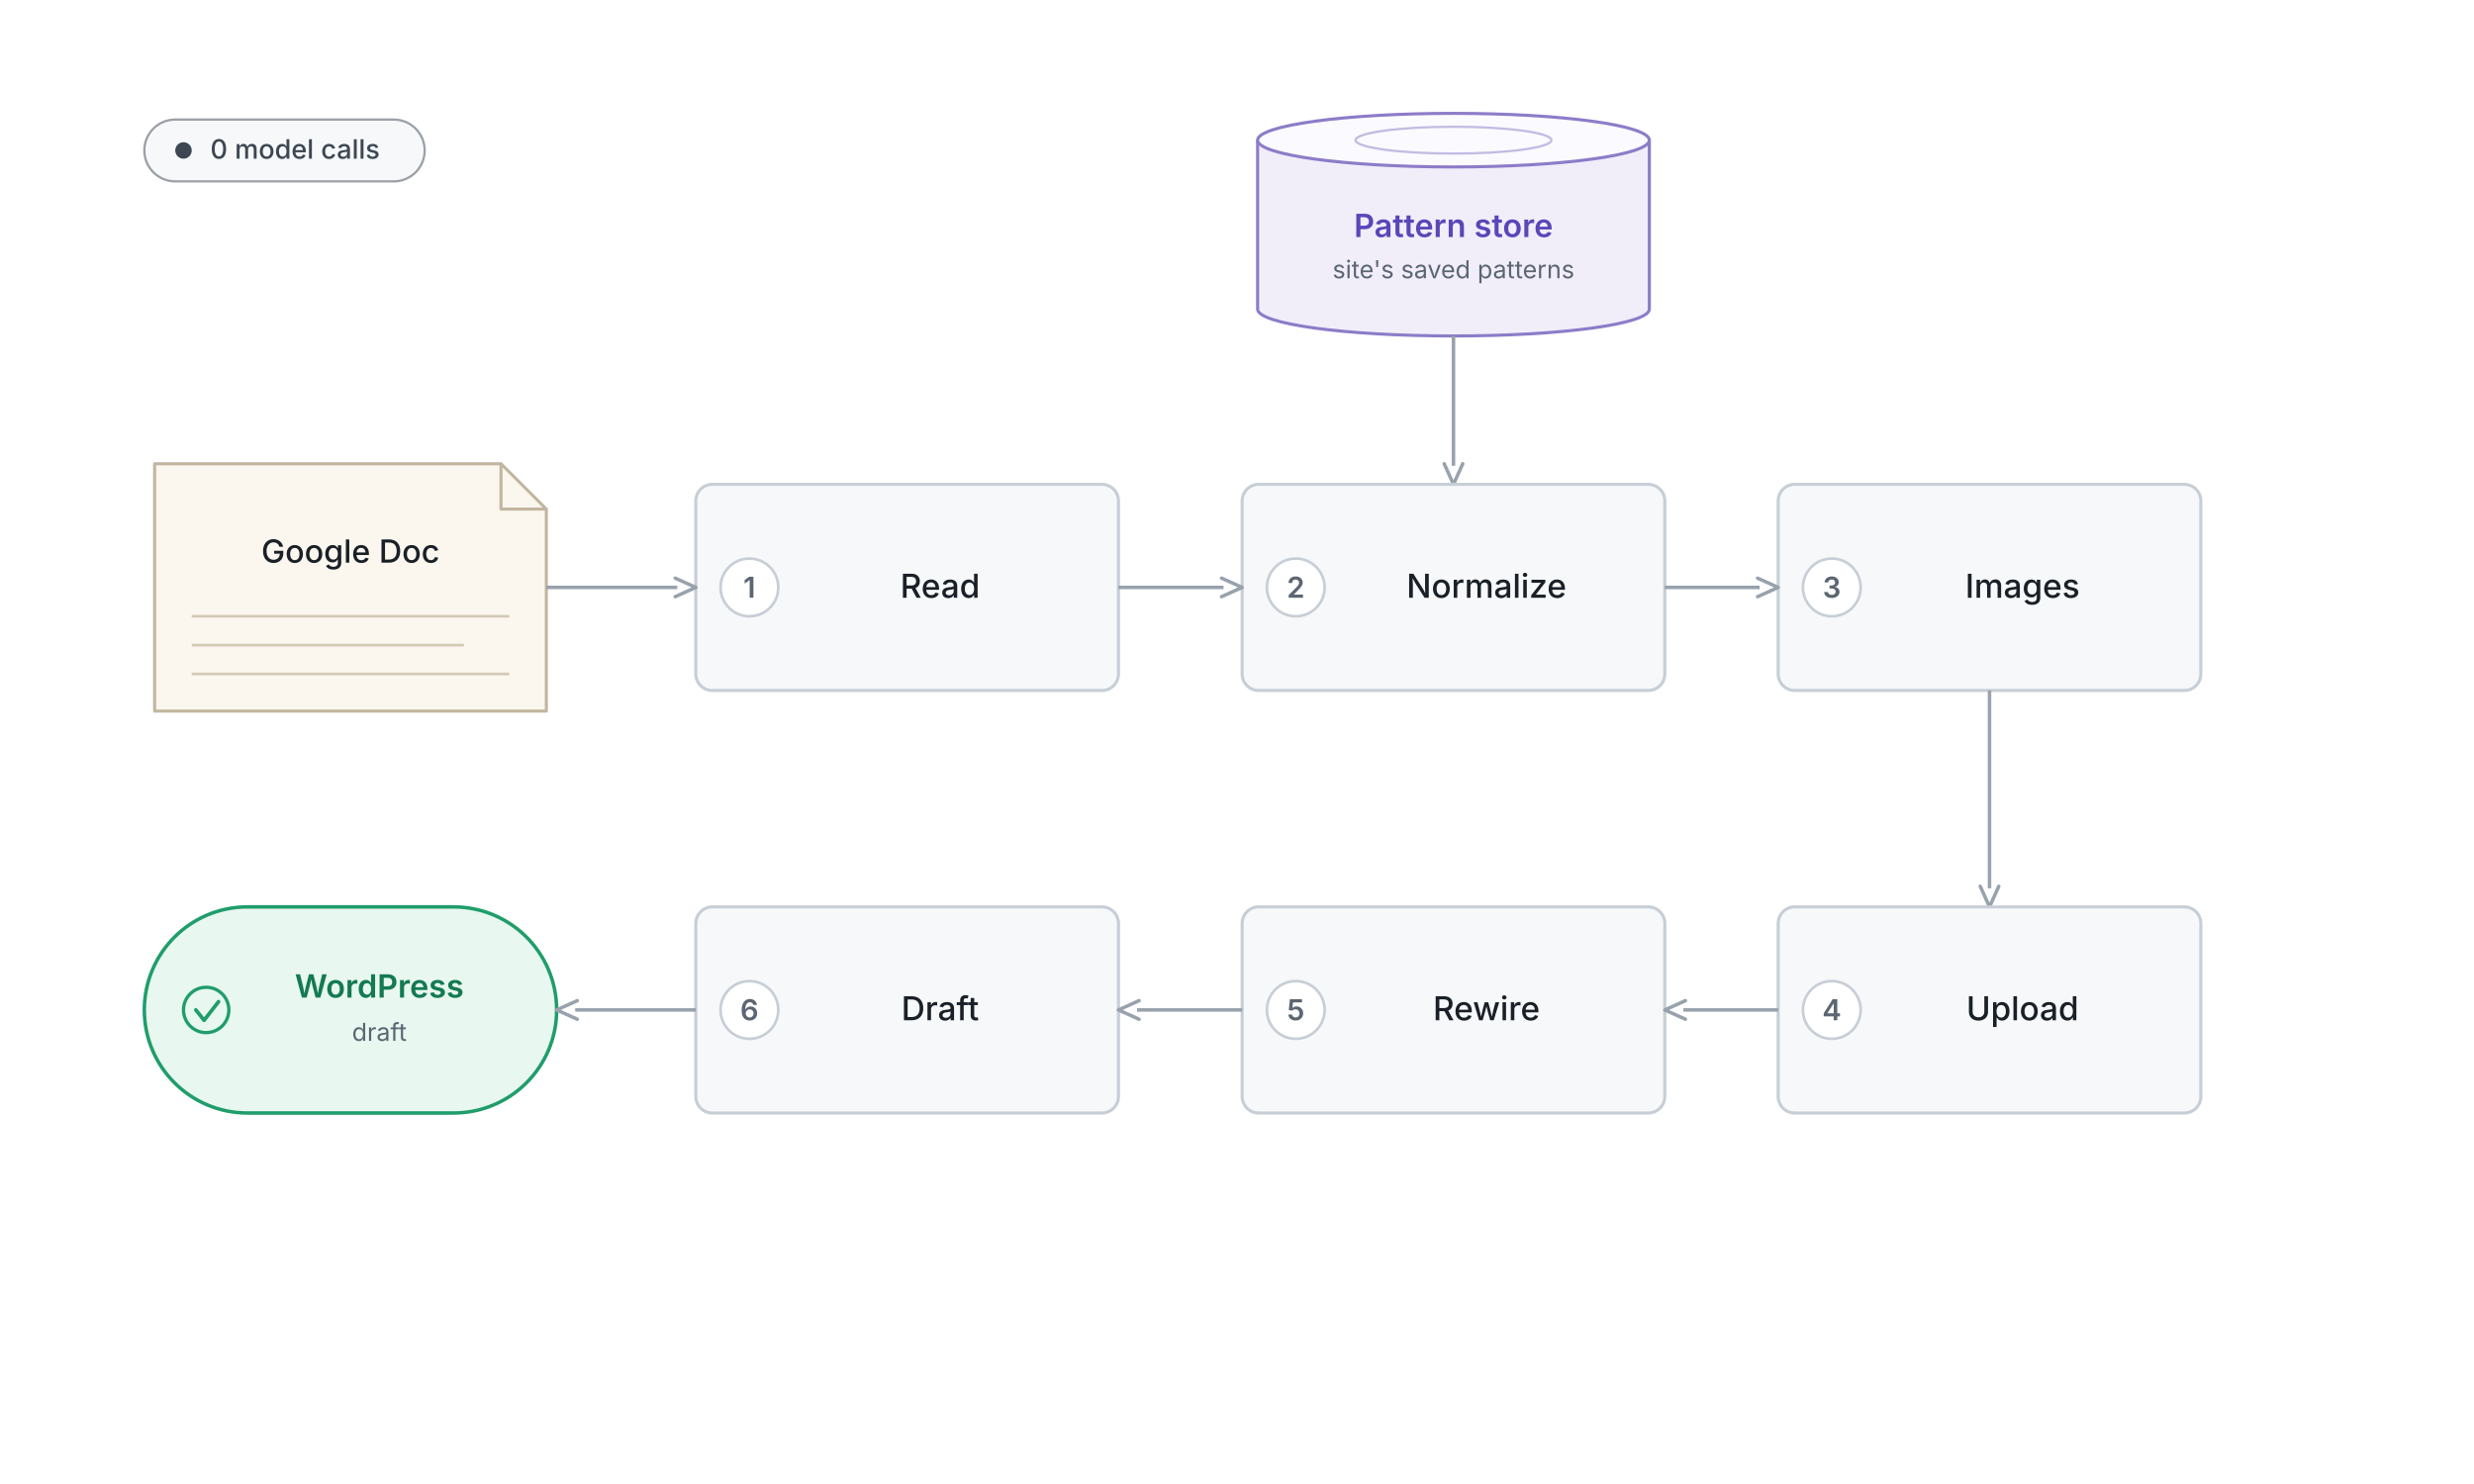
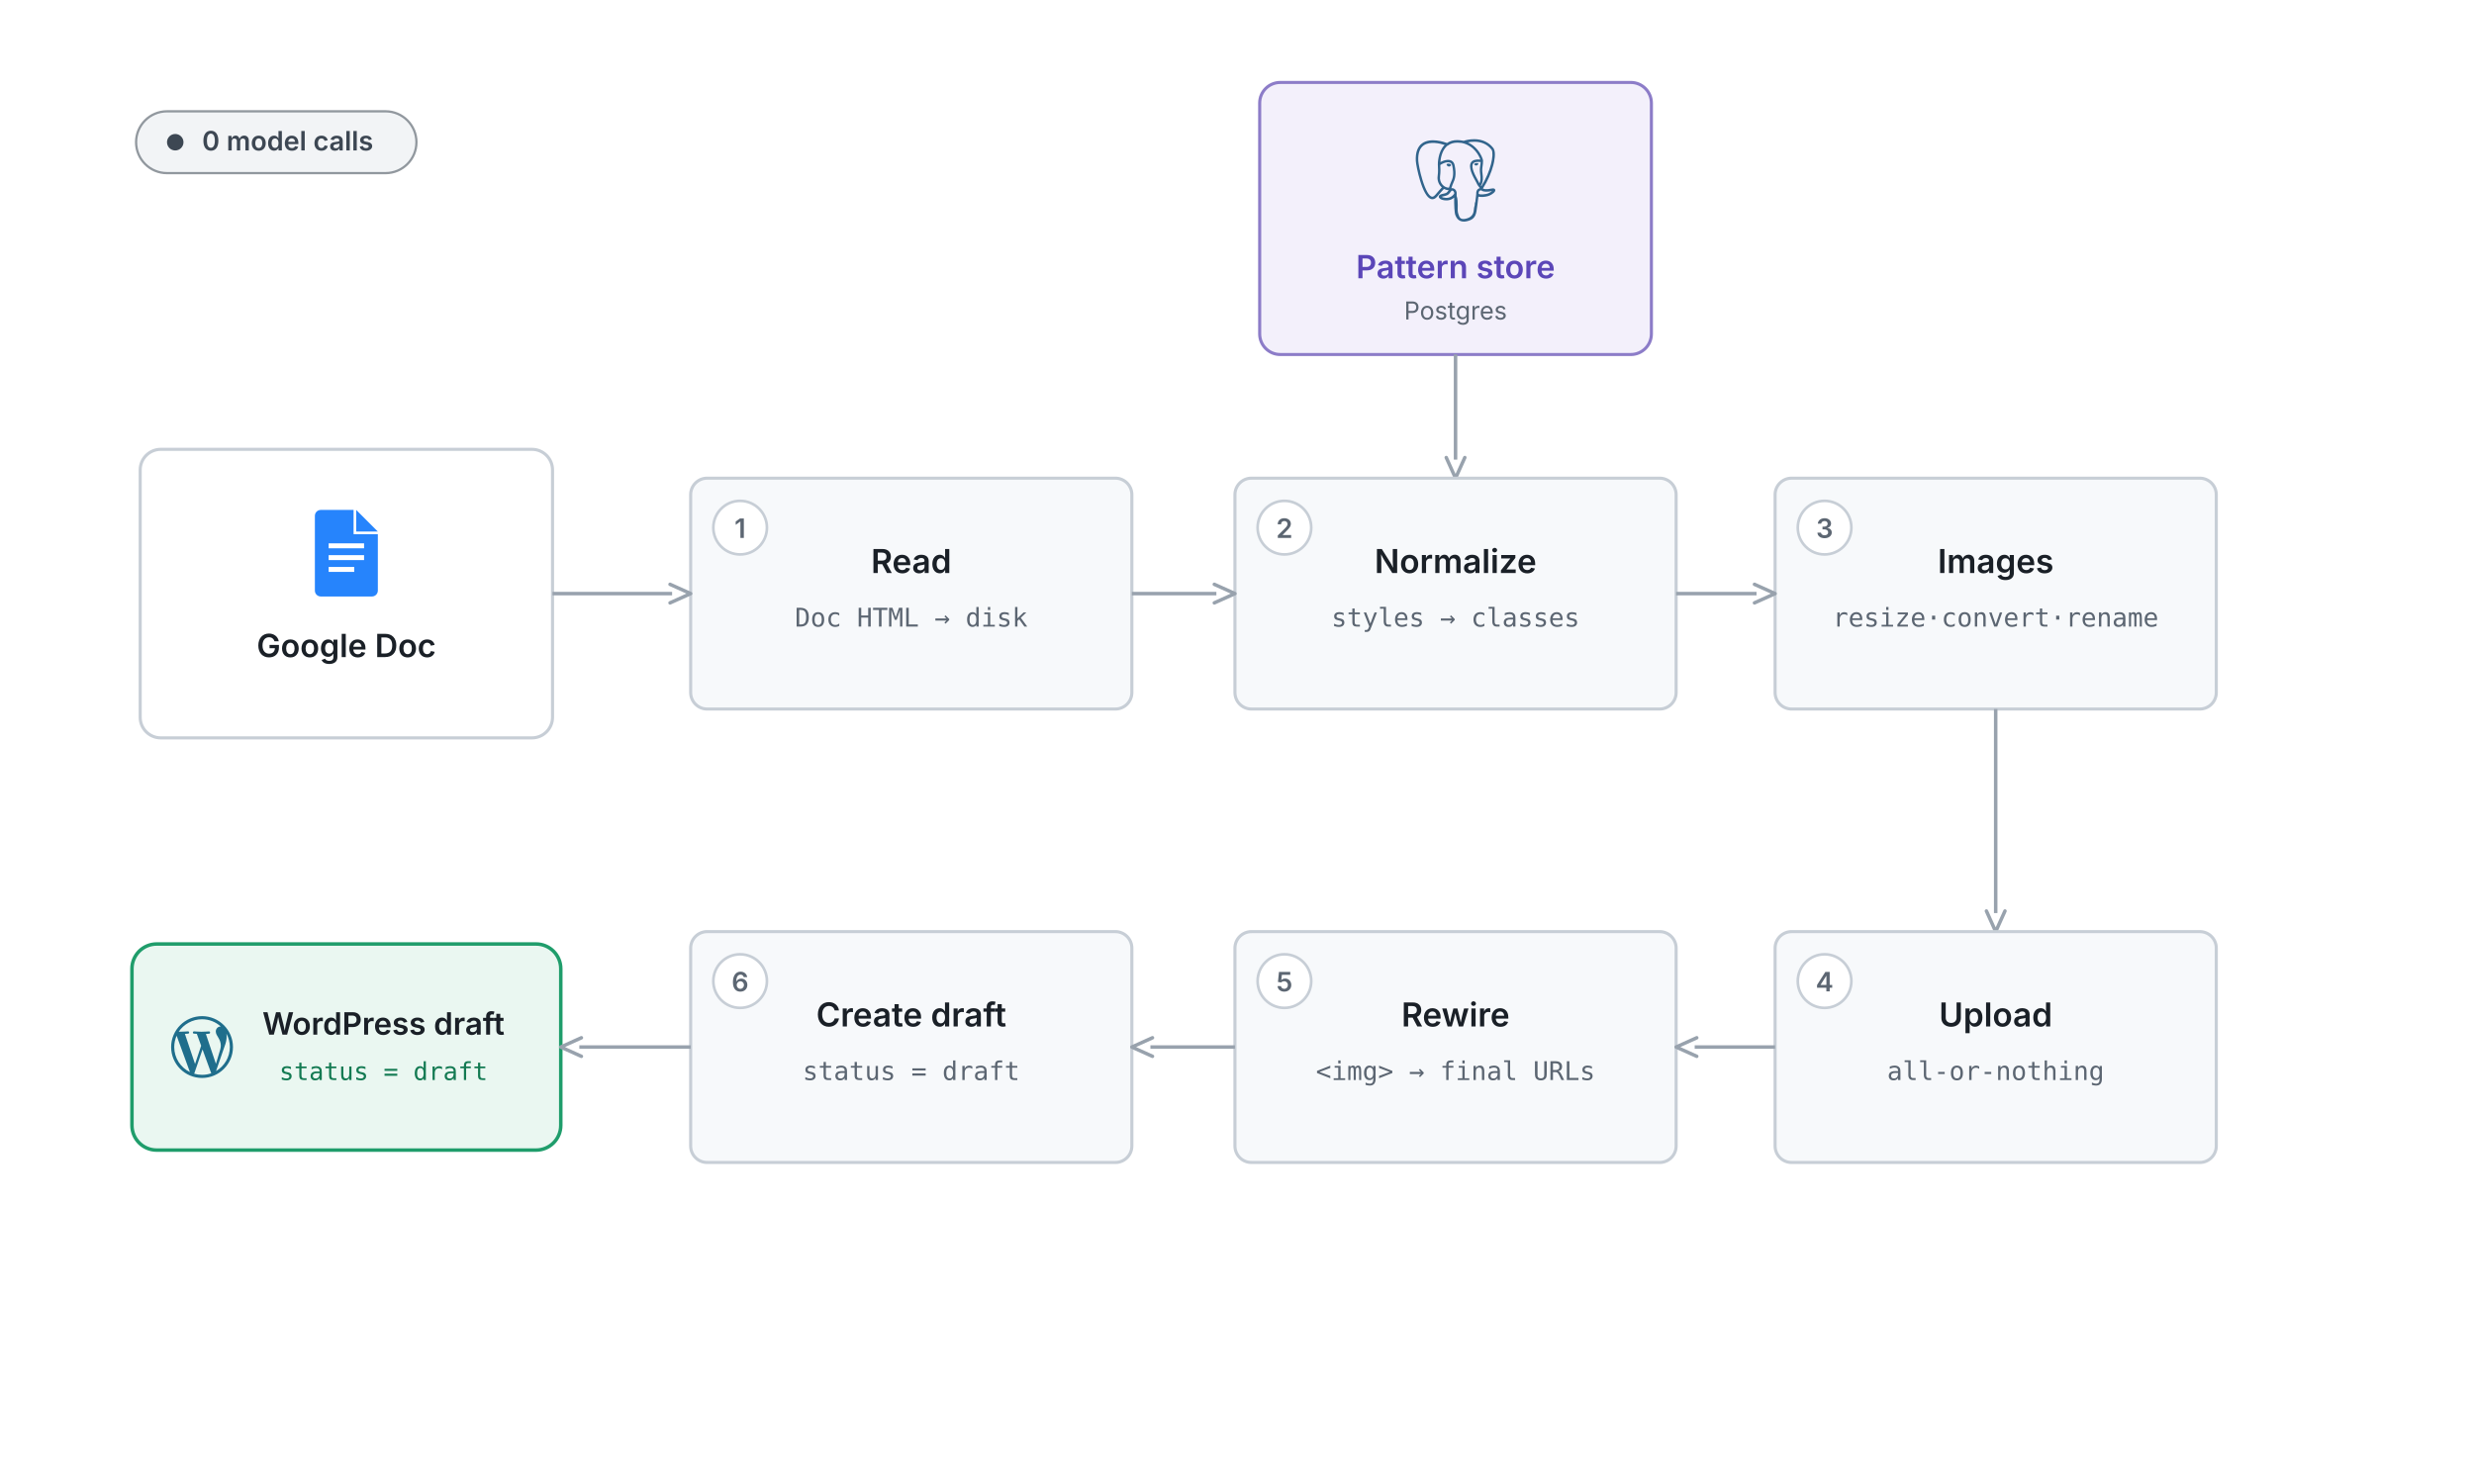
<svg xmlns="http://www.w3.org/2000/svg" viewBox="0 0 1200 720" font-family="Inter, 'Helvetica Neue', Arial, sans-serif">
  <rect width="1200" height="720" fill="#FFFFFF" />
-   <path d="M610 68 v82 a95.0 13 0 0 0 190 0 v-82" fill="#F1EEFA" stroke="#8C7CC8" stroke-width="1.5" />
-   <ellipse cx="705.0" cy="68" rx="95.0" ry="13" fill="#FBFAFE" stroke="#8C7CC8" stroke-width="1.5" />
-   <ellipse cx="705.0" cy="68" rx="47.5" ry="6.5" fill="none" stroke="#8C7CC8" stroke-opacity="0.5" stroke-width="1.1" />
-   <text x="705.0" y="115.0" font-size="15.5" font-weight="600" fill="#5B46B8" text-anchor="middle" font-family="Inter, 'Helvetica Neue', Arial, sans-serif">Pattern store</text>
-   <text x="705.0" y="135.0" font-size="12" font-weight="400" fill="#5C6672" text-anchor="middle" font-family="Inter, 'Helvetica Neue', Arial, sans-serif">site's saved patterns</text>
-   <path d="M705.0 163.0 L705.0 226.0" fill="none" stroke="#98A2AD" stroke-width="1.7" />
-   <path d="M700.5 225.0 L705.0 235.0 L709.5 225.0" fill="none" stroke="#98A2AD" stroke-width="1.7" stroke-linecap="round" stroke-linejoin="round" />
-   <path d="M75 225 L243 225 L265 247 L265 345 L75 345 Z" fill="#FBF7EE" stroke="#C2B6A0" stroke-width="1.5" stroke-linejoin="round" />
-   <path d="M243 225 L243 247 L265 247" fill="none" stroke="#C2B6A0" stroke-width="1.5" stroke-linejoin="round" />
-   <line x1="93" y1="299" x2="247" y2="299" stroke="#C2B6A0" stroke-opacity="0.7" stroke-width="1.3" />
-   <line x1="93" y1="313" x2="225" y2="313" stroke="#C2B6A0" stroke-opacity="0.7" stroke-width="1.3" />
-   <line x1="93" y1="327" x2="247" y2="327" stroke="#C2B6A0" stroke-opacity="0.7" stroke-width="1.3" />
-   <text x="170.0" y="273.0" font-size="15.5" font-weight="500" fill="#1A2027" text-anchor="middle" font-family="Inter, 'Helvetica Neue', Arial, sans-serif">Google Doc</text>
-   <rect x="337.5" y="235" width="205" height="100" rx="8" fill="#F6F8FA" stroke="#C7CED6" stroke-width="1.5" />
-   <circle cx="363.5" cy="285.0" r="14" fill="#FFFFFF" stroke="#C7CED6" stroke-width="1.3" />
-   <text x="363.5" y="290.0" font-size="14" font-weight="600" fill="#5C6672" text-anchor="middle" font-family="Inter, 'Helvetica Neue', Arial, sans-serif">1</text>
-   <text x="456.0" y="290.0" font-size="16" font-weight="500" fill="#1A2027" text-anchor="middle" font-family="Inter, 'Helvetica Neue', Arial, sans-serif">Read</text>
-   <rect x="602.5" y="235" width="205" height="100" rx="8" fill="#F6F8FA" stroke="#C7CED6" stroke-width="1.5" />
-   <circle cx="628.5" cy="285.0" r="14" fill="#FFFFFF" stroke="#C7CED6" stroke-width="1.3" />
-   <text x="628.5" y="290.0" font-size="14" font-weight="600" fill="#5C6672" text-anchor="middle" font-family="Inter, 'Helvetica Neue', Arial, sans-serif">2</text>
-   <text x="721.0" y="290.0" font-size="16" font-weight="500" fill="#1A2027" text-anchor="middle" font-family="Inter, 'Helvetica Neue', Arial, sans-serif">Normalize</text>
-   <rect x="862.5" y="235" width="205" height="100" rx="8" fill="#F6F8FA" stroke="#C7CED6" stroke-width="1.5" />
-   <circle cx="888.5" cy="285.0" r="14" fill="#FFFFFF" stroke="#C7CED6" stroke-width="1.3" />
-   <text x="888.5" y="290.0" font-size="14" font-weight="600" fill="#5C6672" text-anchor="middle" font-family="Inter, 'Helvetica Neue', Arial, sans-serif">3</text>
-   <text x="981.0" y="290.0" font-size="16" font-weight="500" fill="#1A2027" text-anchor="middle" font-family="Inter, 'Helvetica Neue', Arial, sans-serif">Images</text>
-   <path d="M265.0 285.0 L328.5 285.0" fill="none" stroke="#98A2AD" stroke-width="1.7" />
-   <path d="M327.5 289.5 L337.5 285.0 L327.5 280.5" fill="none" stroke="#98A2AD" stroke-width="1.7" stroke-linecap="round" stroke-linejoin="round" />
-   <path d="M542.5 285.0 L593.5 285.0" fill="none" stroke="#98A2AD" stroke-width="1.7" />
-   <path d="M592.5 289.5 L602.5 285.0 L592.5 280.5" fill="none" stroke="#98A2AD" stroke-width="1.7" stroke-linecap="round" stroke-linejoin="round" />
-   <path d="M807.5 285.0 L853.5 285.0" fill="none" stroke="#98A2AD" stroke-width="1.7" />
-   <path d="M852.5 289.5 L862.5 285.0 L852.5 280.5" fill="none" stroke="#98A2AD" stroke-width="1.7" stroke-linecap="round" stroke-linejoin="round" />
-   <path d="M965.0 335.0 L965.0 431.0" fill="none" stroke="#98A2AD" stroke-width="1.7" />
-   <path d="M960.5 430.0 L965.0 440.0 L969.5 430.0" fill="none" stroke="#98A2AD" stroke-width="1.7" stroke-linecap="round" stroke-linejoin="round" />
-   <rect x="862.5" y="440" width="205" height="100" rx="8" fill="#F6F8FA" stroke="#C7CED6" stroke-width="1.5" />
-   <circle cx="888.5" cy="490.0" r="14" fill="#FFFFFF" stroke="#C7CED6" stroke-width="1.3" />
-   <text x="888.5" y="495.0" font-size="14" font-weight="600" fill="#5C6672" text-anchor="middle" font-family="Inter, 'Helvetica Neue', Arial, sans-serif">4</text>
-   <text x="981.0" y="495.0" font-size="16" font-weight="500" fill="#1A2027" text-anchor="middle" font-family="Inter, 'Helvetica Neue', Arial, sans-serif">Upload</text>
-   <rect x="602.5" y="440" width="205" height="100" rx="8" fill="#F6F8FA" stroke="#C7CED6" stroke-width="1.5" />
-   <circle cx="628.5" cy="490.0" r="14" fill="#FFFFFF" stroke="#C7CED6" stroke-width="1.3" />
-   <text x="628.5" y="495.0" font-size="14" font-weight="600" fill="#5C6672" text-anchor="middle" font-family="Inter, 'Helvetica Neue', Arial, sans-serif">5</text>
-   <text x="721.0" y="495.0" font-size="16" font-weight="500" fill="#1A2027" text-anchor="middle" font-family="Inter, 'Helvetica Neue', Arial, sans-serif">Rewire</text>
-   <rect x="337.5" y="440" width="205" height="100" rx="8" fill="#F6F8FA" stroke="#C7CED6" stroke-width="1.5" />
-   <circle cx="363.5" cy="490.0" r="14" fill="#FFFFFF" stroke="#C7CED6" stroke-width="1.3" />
-   <text x="363.5" y="495.0" font-size="14" font-weight="600" fill="#5C6672" text-anchor="middle" font-family="Inter, 'Helvetica Neue', Arial, sans-serif">6</text>
-   <text x="456.0" y="495.0" font-size="16" font-weight="500" fill="#1A2027" text-anchor="middle" font-family="Inter, 'Helvetica Neue', Arial, sans-serif">Draft</text>
-   <rect x="70" y="440" width="200" height="100" rx="50.0" fill="#E8F7F0" stroke="#1F9D6B" stroke-width="1.7" />
-   <circle cx="100" cy="490.0" r="11" fill="none" stroke="#1F9D6B" stroke-width="1.6" />
-   <path d="M95 490.0 l4 5 l7 -9" fill="none" stroke="#1F9D6B" stroke-width="1.8" stroke-linecap="round" stroke-linejoin="round" />
-   <text x="184.0" y="484.0" font-size="15.5" font-weight="600" fill="#137A52" text-anchor="middle" font-family="Inter, 'Helvetica Neue', Arial, sans-serif">WordPress</text>
-   <text x="184.0" y="505.0" font-size="12" font-weight="400" fill="#5C6672" text-anchor="middle" font-family="Inter, 'Helvetica Neue', Arial, sans-serif">draft</text>
-   <path d="M862.5 490.0 L816.5 490.0" fill="none" stroke="#98A2AD" stroke-width="1.7" />
-   <path d="M817.5 485.5 L807.5 490.0 L817.5 494.5" fill="none" stroke="#98A2AD" stroke-width="1.7" stroke-linecap="round" stroke-linejoin="round" />
-   <path d="M602.5 490.0 L551.5 490.0" fill="none" stroke="#98A2AD" stroke-width="1.7" />
-   <path d="M552.5 485.5 L542.5 490.0 L552.5 494.5" fill="none" stroke="#98A2AD" stroke-width="1.7" stroke-linecap="round" stroke-linejoin="round" />
-   <path d="M337.5 490.0 L279.0 490.0" fill="none" stroke="#98A2AD" stroke-width="1.7" />
-   <path d="M280.0 485.5 L270.0 490.0 L280.0 494.5" fill="none" stroke="#98A2AD" stroke-width="1.7" stroke-linecap="round" stroke-linejoin="round" />
-   <rect x="70" y="58" width="136" height="30" rx="15" fill="#F6F8FA" stroke="#3D4753" stroke-opacity="0.5" stroke-width="1.1" />
-   <circle cx="89" cy="73" r="4" fill="#3D4753" />
-   <text x="102.0" y="77.0" font-size="13" font-weight="500" fill="#3D4753" text-anchor="start" font-family="Inter, 'Helvetica Neue', Arial, sans-serif">0 model calls</text>
+   <rect x="611" y="40" width="190" height="132" rx="10" fill="#F3F0FB" stroke="#8C7CC8" stroke-width="1.5" />
+   <g transform="translate(686.00,67.52) scale(1.6667)">
+     <path d="M23.559 14.723a.527.527 0 0 0-.056-.119c-.139-.263-.477-.342-1.007-.232-1.653.341-2.293.131-2.526-.019 1.342-2.048 2.445-4.522 3.041-6.83.271-1.051.798-3.524.122-4.732a1.564 1.564 0 0 0-.151-.235C21.693.909 19.801.025 17.51.001c-1.495-.016-2.771.346-3.116.479a9.449 9.449 0 0 0-.516-.082 8.044 8.044 0 0 0-1.311-.128c-1.182-.018-2.204.264-3.05.841-.857-.321-4.789-1.645-7.222.079C.936 2.153.309 3.873.43 6.304c.041.818.507 3.334 1.242 5.744.46 1.506.939 2.702 1.433 3.582.553.994 1.126 1.593 1.714 1.79.447.149 1.133.144 1.858-.728.801-.964 1.59-1.826 1.945-2.207.435.235.906.362 1.39.377a.057.057 0 0 0 0.0.004 11.031 11.031 0 0 0-.247.305c-.339.43-.409.52-1.5.744-.31.064-1.134.234-1.146.811-.003.122.033.231.092.327.227.423.922.61 1.015.633 1.335.334 2.504.092 3.371-.679-.017 2.231.077 4.417.345 5.087.221.553.762 1.905 2.469 1.904.251 0 .526-.029.83-.094 1.782-.382 2.556-1.17 2.855-2.906.15-.871.402-2.875.539-4.101.017-.07.036-.121.057-.136.001-.001.07-.047.427.031a.367.367 0 0 0 .044.007l.254.022.015.001c.847.038 1.911-.143 2.531-.431.644-.299 1.806-1.032 1.595-1.67zM2.371 11.877c-.744-2.436-1.178-4.885-1.212-5.572-.109-2.171.417-3.683 1.562-4.493 1.837-1.299 4.84-.541 6.108-.13-.003.003-.007.006-.01.009-2.024 2.044-1.976 5.536-1.971 5.75-0.0.082.007.199.016.359.035.587.1 1.68-.073 2.918-.161 1.15.194 2.276.973 3.089.081.084.165.163.252.237-.347.371-1.1 1.193-1.903 2.158-.568.682-.96.552-1.089.509-.392-.131-.813-.587-1.238-1.322-.48-.839-.964-2.032-1.415-3.513zm6.007 5.087c-.171-.043-.327-.113-.432-.177.089-.039.237-.09.483-.141 1.283-.264 1.482-.451 1.914-1.0.099-.126.212-.269.367-.443a.355.355 0 0 0 .074-.13c.171-.151.272-.11.437-.042.156.065.308.26.369.475.029.102.062.294-.045.444-.904 1.266-2.222 1.249-3.168 1.013zm2.094-3.988-.052.141c-.133.357-.257.688-.333 1.003-.667-.002-1.317-.287-1.81-.802-.628-.655-.913-1.566-.782-2.5.183-1.308.115-2.447.079-3.059-.005-.086-.009-.161-.012-.22.296-.262 1.666-.996 2.643-.772.446.102.718.406.831.928.585 2.704.077 3.831-.33 4.736-.084.187-.163.363-.231.545zm7.364 4.572c-.017.177-.036.376-.062.596l-.146.438a.355.355 0 0 0-.018.108c-.006.475-.054.649-.115.869-.063.229-.135.489-.179 1.058-.11 1.414-.878 2.227-2.417 2.557-1.516.325-1.784-.497-2.021-1.222a6.582 6.582 0 0 0-.077-.227c-.215-.586-.191-1.412-.157-2.555.017-.561-.025-1.901-.33-2.646.004-.293.011-.591.019-.892a.353.353 0 0 0-.015-.113 1.493 1.493 0 0 0-.044-.208c-.123-.428-.421-.787-.78-.935-.142-.059-.404-.167-.718-.087.067-.276.183-.588.309-.925l.053-.142c.059-.16.134-.326.213-.501.426-.948 1.011-2.245.377-5.177-.237-1.098-1.03-1.634-2.232-1.51-.721.075-1.38.365-1.709.532a5.672 5.672 0 0 0-.196.104c.092-1.106.439-3.174 1.736-4.482a4.031 4.031 0 0 1 .303-.276.353.353 0 0 0 .145-.064c.752-.571 1.694-.851 2.802-.833.409.007.802.034 1.174.081 1.939.354 3.244 1.447 4.036 2.383.814.962 1.255 1.931 1.431 2.454-1.323-.135-2.223.127-2.68.779-.993 1.419.543 4.173 1.281 5.496.135.243.252.452.289.541.24.583.551.971.779 1.255.07.087.137.171.189.245-.401.116-1.121.383-1.055 1.717-.012.156-.042.447-.083.815-.046.208-.07.46-.099.766zm.89-1.621c-.041-.832.269-.918.597-1.01a2.857 2.857 0 0 0 .135-.041 1.202 1.202 0 0 0 .134.103c.57.377 1.582.421 3.007.134-.202.177-.519.399-.953.601-.41.19-1.096.333-1.747.364-.72.034-1.086-.081-1.172-.151zm.57-9.271c-.006.351-.054.669-.105 1.002-.055.358-.112.727-.126 1.176-.014.437.04.891.093 1.33.107.887.216 1.8-.207 2.701a3.527 3.527 0 0 1-.188-.386c-.053-.128-.167-.333-.325-.616-.616-1.104-2.057-3.69-1.319-4.745.38-.543 1.341-.566 2.178-.463zm.228 7.014a12.376 12.376 0 0 0-.085-.107l-.035-.044c.726-1.2.584-2.386.458-3.438-.052-.432-.101-.84-.088-1.223.013-.406.067-.754.118-1.091.064-.415.129-.844.111-1.351.013-.053.019-.116.012-.19-.046-.485-.6-1.938-1.729-3.253-.608-.707-1.49-1.497-2.689-2.039.525-.107 1.233-.203 2.024-.186 2.051.046 3.675.814 4.824 2.282a.908.908 0 0 1 .067.1c.723 1.356-.276 6.275-2.987 10.54zm-8.817-6.116c-.025.179-.309.422-.621.422a.582.582 0 0 1-.081-.006c-.187-.026-.377-.144-.506-.316-.046-.06-.12-.178-.105-.284.005-.04.026-.099.092-.149.118-.089.352-.123.61-.087.316.044.643.194.611.419zm7.931-.411c.011.079-.049.201-.153.31-.068.072-.212.196-.408.223a.546.546 0 0 1-.075.005c-.293 0-.541-.234-.561-.372-.024-.176.264-.311.561-.352.297-.041.611.009.636.185z" fill="#31648C" />
+   </g>
+   <text x="706.0" y="135.0" font-size="15.5" font-weight="600" fill="#5B46B8" text-anchor="middle" font-family="Inter, 'Helvetica Neue', Arial, sans-serif">Pattern store</text>
+   <text x="706.0" y="155.0" font-size="12" font-weight="400" fill="#5C6672" text-anchor="middle" font-family="Inter, 'Helvetica Neue', Arial, sans-serif">Postgres</text>
+   <path d="M706.0 172.0 L706.0 223.0" fill="none" stroke="#98A2AD" stroke-width="1.7" />
+   <path d="M701.5 222.0 L706.0 232.0 L710.5 222.0" fill="none" stroke="#98A2AD" stroke-width="1.7" stroke-linecap="round" stroke-linejoin="round" />
+   <rect x="68" y="218" width="200" height="140" rx="10" fill="#FFFFFF" stroke="#C7CED6" stroke-width="1.5" />
+   <g transform="translate(147.00,247.40) scale(1.75)">
+     <path d="M14.727 6.727H14V0H4.91c-.905 0-1.637.732-1.637 1.636v20.728c0 .904.732 1.636 1.636 1.636h14.182c.904 0 1.636-.732 1.636-1.636V6.727h-6zm-.545 10.455H7.09v-1.364h7.09v1.364zm2.727-3.273H7.091v-1.364h9.818v1.364zm0-3.273H7.091V9.273h9.818v1.363zM14.727 6h6l-6-6v6z" fill="#2684FC" />
+   </g>
+   <text x="168.0" y="318.8" font-size="15.5" font-weight="600" fill="#1A2027" text-anchor="middle" font-family="Inter, 'Helvetica Neue', Arial, sans-serif">Google Doc</text>
+   <rect x="335.0" y="232" width="214" height="112" rx="8" fill="#F7F9FB" stroke="#C7CED6" stroke-width="1.5" />
+   <circle cx="359.0" cy="256" r="13" fill="#FFFFFF" stroke="#C7CED6" stroke-width="1.3" />
+   <text x="359.0" y="261.0" font-size="13" font-weight="600" fill="#5C6672" text-anchor="middle" font-family="Inter, 'Helvetica Neue', Arial, sans-serif">1</text>
+   <text x="442.0" y="278.0" font-size="16" font-weight="600" fill="#1A2027" text-anchor="middle" font-family="Inter, 'Helvetica Neue', Arial, sans-serif">Read</text>
+   <text x="442.0" y="304" font-size="12.5" fill="#5C6672" text-anchor="middle" font-family="'JetBrains Mono', Consolas, monospace">Doc HTML → disk</text>
+   <rect x="599.0" y="232" width="214" height="112" rx="8" fill="#F7F9FB" stroke="#C7CED6" stroke-width="1.5" />
+   <circle cx="623.0" cy="256" r="13" fill="#FFFFFF" stroke="#C7CED6" stroke-width="1.3" />
+   <text x="623.0" y="261.0" font-size="13" font-weight="600" fill="#5C6672" text-anchor="middle" font-family="Inter, 'Helvetica Neue', Arial, sans-serif">2</text>
+   <text x="706.0" y="278.0" font-size="16" font-weight="600" fill="#1A2027" text-anchor="middle" font-family="Inter, 'Helvetica Neue', Arial, sans-serif">Normalize</text>
+   <text x="706.0" y="304" font-size="12.5" fill="#5C6672" text-anchor="middle" font-family="'JetBrains Mono', Consolas, monospace">styles → classes</text>
+   <rect x="861.0" y="232" width="214" height="112" rx="8" fill="#F7F9FB" stroke="#C7CED6" stroke-width="1.5" />
+   <circle cx="885.0" cy="256" r="13" fill="#FFFFFF" stroke="#C7CED6" stroke-width="1.3" />
+   <text x="885.0" y="261.0" font-size="13" font-weight="600" fill="#5C6672" text-anchor="middle" font-family="Inter, 'Helvetica Neue', Arial, sans-serif">3</text>
+   <text x="968.0" y="278.0" font-size="16" font-weight="600" fill="#1A2027" text-anchor="middle" font-family="Inter, 'Helvetica Neue', Arial, sans-serif">Images</text>
+   <text x="968.0" y="304" font-size="12.5" fill="#5C6672" text-anchor="middle" font-family="'JetBrains Mono', Consolas, monospace">resize·convert·rename</text>
+   <path d="M268.0 288.0 L326.0 288.0" fill="none" stroke="#98A2AD" stroke-width="1.7" />
+   <path d="M325.0 292.5 L335.0 288.0 L325.0 283.5" fill="none" stroke="#98A2AD" stroke-width="1.7" stroke-linecap="round" stroke-linejoin="round" />
+   <path d="M549.0 288.0 L590.0 288.0" fill="none" stroke="#98A2AD" stroke-width="1.7" />
+   <path d="M589.0 292.5 L599.0 288.0 L589.0 283.5" fill="none" stroke="#98A2AD" stroke-width="1.7" stroke-linecap="round" stroke-linejoin="round" />
+   <path d="M813.0 288.0 L852.0 288.0" fill="none" stroke="#98A2AD" stroke-width="1.7" />
+   <path d="M851.0 292.5 L861.0 288.0 L851.0 283.5" fill="none" stroke="#98A2AD" stroke-width="1.7" stroke-linecap="round" stroke-linejoin="round" />
+   <path d="M968.0 344.0 L968.0 443.0" fill="none" stroke="#98A2AD" stroke-width="1.7" />
+   <path d="M963.5 442.0 L968.0 452.0 L972.5 442.0" fill="none" stroke="#98A2AD" stroke-width="1.7" stroke-linecap="round" stroke-linejoin="round" />
+   <rect x="861.0" y="452" width="214" height="112" rx="8" fill="#F7F9FB" stroke="#C7CED6" stroke-width="1.5" />
+   <circle cx="885.0" cy="476" r="13" fill="#FFFFFF" stroke="#C7CED6" stroke-width="1.3" />
+   <text x="885.0" y="481.0" font-size="13" font-weight="600" fill="#5C6672" text-anchor="middle" font-family="Inter, 'Helvetica Neue', Arial, sans-serif">4</text>
+   <text x="968.0" y="498.0" font-size="16" font-weight="600" fill="#1A2027" text-anchor="middle" font-family="Inter, 'Helvetica Neue', Arial, sans-serif">Upload</text>
+   <text x="968.0" y="524" font-size="12.5" fill="#5C6672" text-anchor="middle" font-family="'JetBrains Mono', Consolas, monospace">all-or-nothing</text>
+   <rect x="599.0" y="452" width="214" height="112" rx="8" fill="#F7F9FB" stroke="#C7CED6" stroke-width="1.5" />
+   <circle cx="623.0" cy="476" r="13" fill="#FFFFFF" stroke="#C7CED6" stroke-width="1.3" />
+   <text x="623.0" y="481.0" font-size="13" font-weight="600" fill="#5C6672" text-anchor="middle" font-family="Inter, 'Helvetica Neue', Arial, sans-serif">5</text>
+   <text x="706.0" y="498.0" font-size="16" font-weight="600" fill="#1A2027" text-anchor="middle" font-family="Inter, 'Helvetica Neue', Arial, sans-serif">Rewire</text>
+   <text x="706.0" y="524" font-size="12.5" fill="#5C6672" text-anchor="middle" font-family="'JetBrains Mono', Consolas, monospace">&lt;img&gt; → final URLs</text>
+   <rect x="335.0" y="452" width="214" height="112" rx="8" fill="#F7F9FB" stroke="#C7CED6" stroke-width="1.5" />
+   <circle cx="359.0" cy="476" r="13" fill="#FFFFFF" stroke="#C7CED6" stroke-width="1.3" />
+   <text x="359.0" y="481.0" font-size="13" font-weight="600" fill="#5C6672" text-anchor="middle" font-family="Inter, 'Helvetica Neue', Arial, sans-serif">6</text>
+   <text x="442.0" y="498.0" font-size="16" font-weight="600" fill="#1A2027" text-anchor="middle" font-family="Inter, 'Helvetica Neue', Arial, sans-serif">Create draft</text>
+   <text x="442.0" y="524" font-size="12.5" fill="#5C6672" text-anchor="middle" font-family="'JetBrains Mono', Consolas, monospace">status = draft</text>
+   <rect x="64" y="458" width="208" height="100" rx="12" fill="#EAF7F1" stroke="#1F9D6B" stroke-width="1.7" />
+   <g transform="translate(83.00,493.00) scale(1.25)">
+     <path d="M21.469 6.825c.84 1.537 1.318 3.3 1.318 5.175 0 3.979-2.156 7.456-5.363 9.325l3.295-9.527c.615-1.54.82-2.771.82-3.864 0-.405-.026-.78-.07-1.11m-7.981.105c.647-.03 1.232-.105 1.232-.105.582-.075.514-.93-.067-.899 0 0-1.755.135-2.88.135-1.064 0-2.85-.15-2.85-.15-.585-.03-.661.855-.075.885 0 0 .54.061 1.125.09l1.68 4.605-2.37 7.08L5.354 6.9c.649-.03 1.234-.1 1.234-.1.585-.075.516-.93-.065-.896 0 0-1.746.138-2.874.138-.2 0-.438-.008-.69-.015C4.911 3.15 8.235 1.215 12 1.215c2.809 0 5.365 1.072 7.286 2.833-.046-.003-.091-.009-.141-.009-1.06 0-1.812.923-1.812 1.914 0 .89.513 1.643 1.06 2.531.411.72.89 1.643.89 2.977 0 .915-.354 1.994-.821 3.479l-1.075 3.585-3.9-11.61.001.014zM12 22.784c-1.059 0-2.081-.153-3.048-.437l3.237-9.406 3.315 9.087c.024.053.05.101.078.149-1.12.393-2.325.609-3.582.609M1.211 12c0-1.564.336-3.05.935-4.39L7.29 21.709C3.694 19.96 1.212 16.271 1.211 12M12 0C5.385 0 0 5.385 0 12s5.385 12 12 12 12-5.385 12-12S18.615 0 12 0" fill="#1F6E8C" />
+   </g>
+   <text x="186.0" y="502.0" font-size="15" font-weight="600" fill="#1A2027" text-anchor="middle" font-family="Inter, 'Helvetica Neue', Arial, sans-serif">WordPress draft</text>
+   <text x="186.0" y="524.0" font-size="12" fill="#137A52" text-anchor="middle" font-family="'JetBrains Mono', Consolas, monospace">status = draft</text>
+   <path d="M861.0 508.0 L822.0 508.0" fill="none" stroke="#98A2AD" stroke-width="1.7" />
+   <path d="M823.0 503.5 L813.0 508.0 L823.0 512.5" fill="none" stroke="#98A2AD" stroke-width="1.7" stroke-linecap="round" stroke-linejoin="round" />
+   <path d="M599.0 508.0 L558.0 508.0" fill="none" stroke="#98A2AD" stroke-width="1.7" />
+   <path d="M559.0 503.5 L549.0 508.0 L559.0 512.5" fill="none" stroke="#98A2AD" stroke-width="1.7" stroke-linecap="round" stroke-linejoin="round" />
+   <path d="M335.0 508.0 L281.0 508.0" fill="none" stroke="#98A2AD" stroke-width="1.7" />
+   <path d="M282.0 503.5 L272.0 508.0 L282.0 512.5" fill="none" stroke="#98A2AD" stroke-width="1.7" stroke-linecap="round" stroke-linejoin="round" />
+   <rect x="66" y="54" width="136" height="30" rx="15" fill="#F2F4F6" stroke="#3D4753" stroke-opacity="0.55" stroke-width="1.1" />
+   <circle cx="85" cy="69" r="4" fill="#3D4753" />
+   <text x="98.0" y="73.0" font-size="13" font-weight="600" fill="#3D4753" text-anchor="start" font-family="Inter, 'Helvetica Neue', Arial, sans-serif">0 model calls</text>
</svg>
